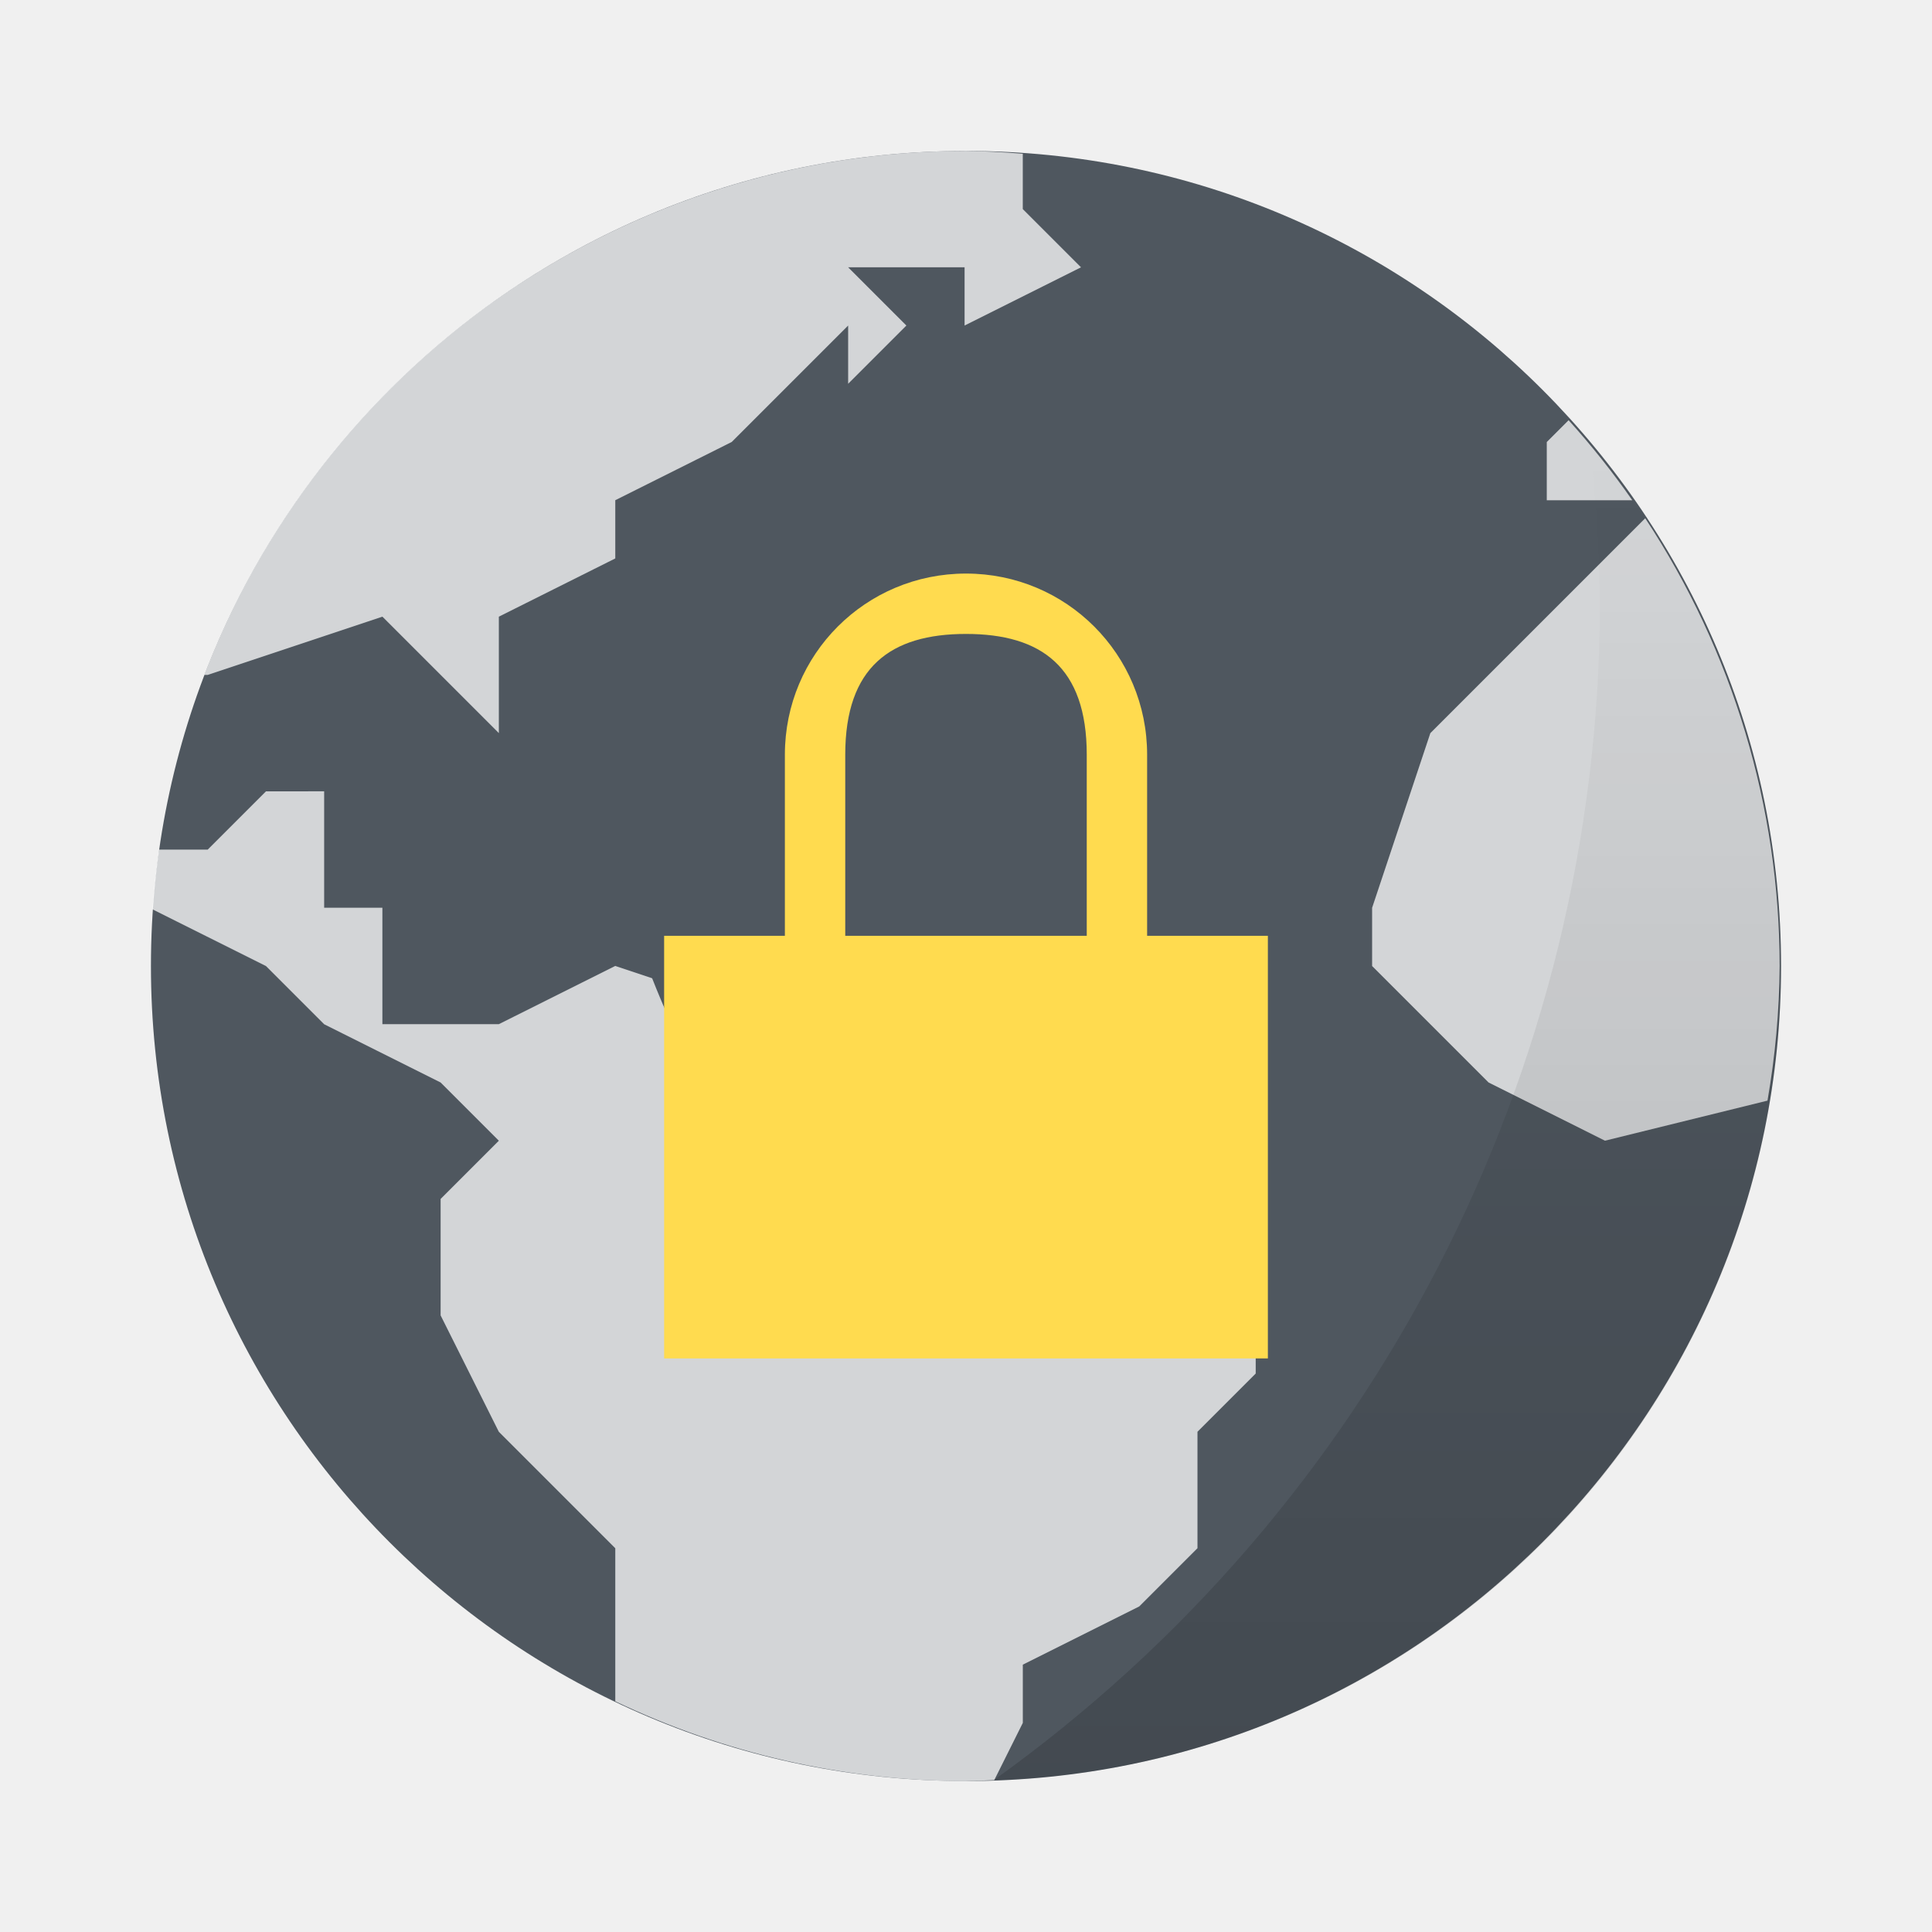
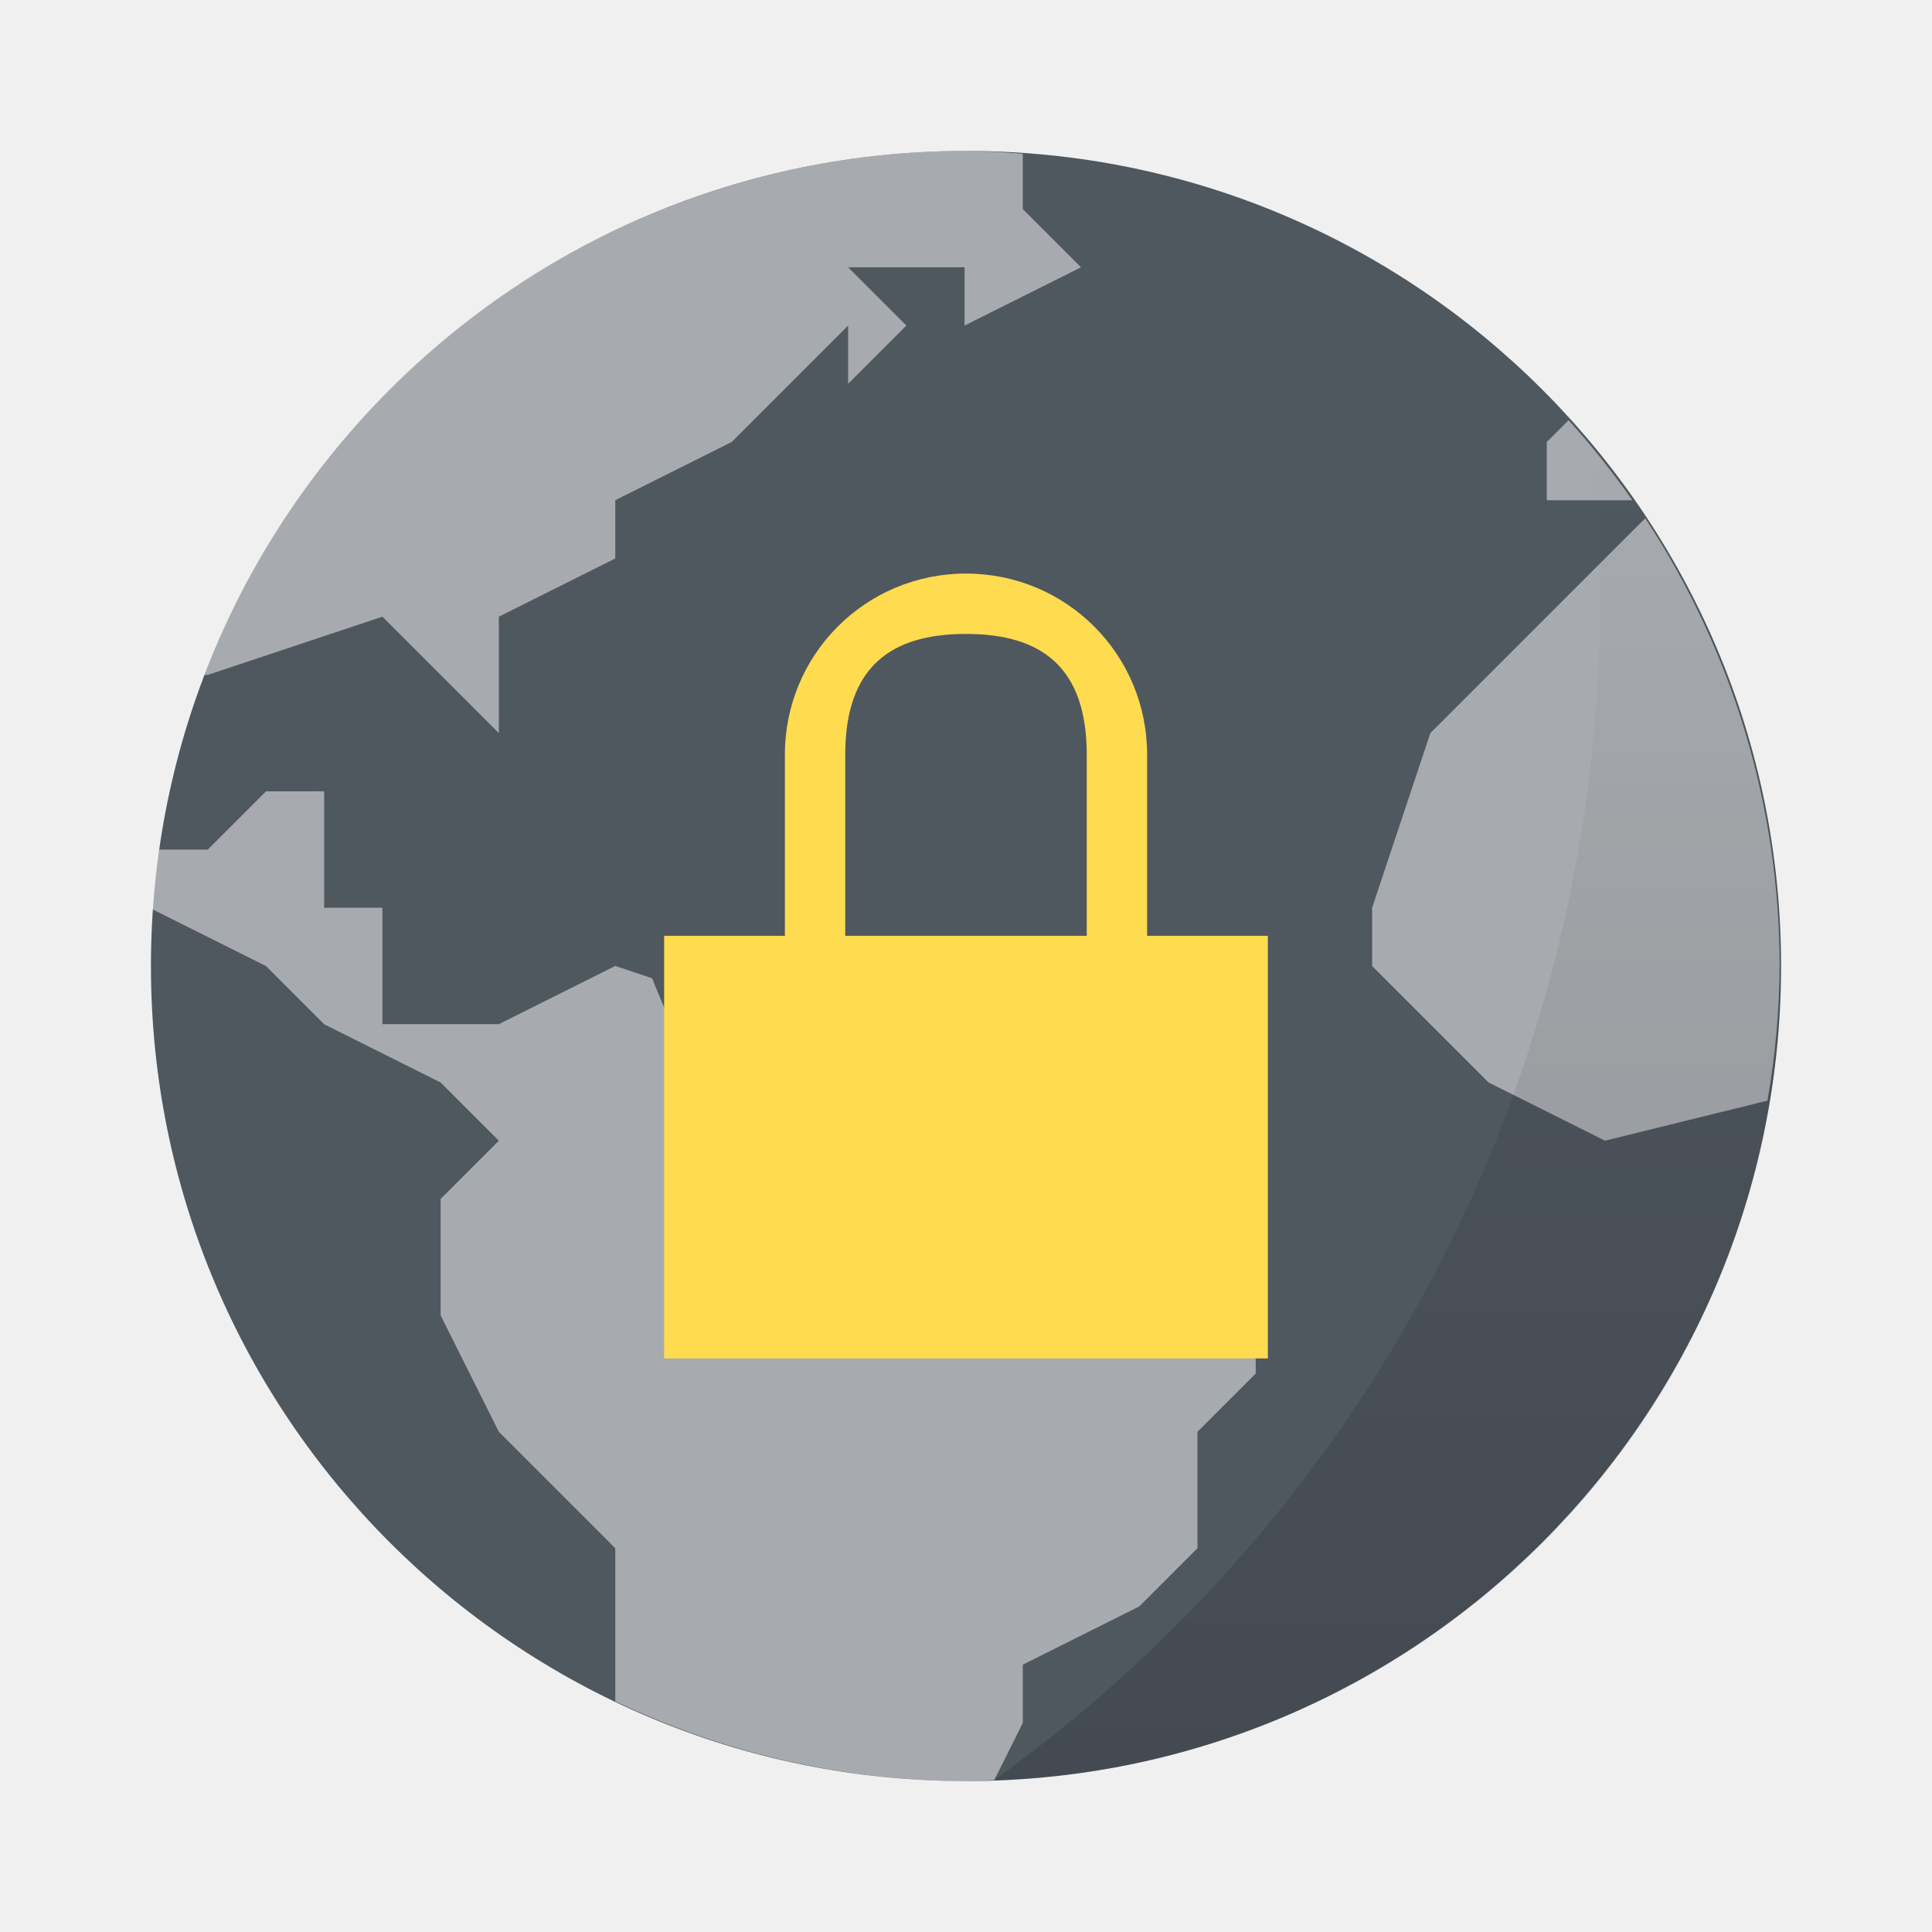
<svg xmlns="http://www.w3.org/2000/svg" width="64" height="64" version="1.1">
  <defs>
    <linearGradient id="a" x1="40" x2="40" y1="59" y2="15" gradientUnits="userSpaceOnUse">
      <stop offset="0" />
      <stop stop-opacity="0" offset="1" />
    </linearGradient>
  </defs>
  <rect x="5" y="5" width="54" height="54" rx="27" fill="#4f575f" />
-   <path d="m31.953 5a27 27 0 0 0-25.185 17.357h0.114l5.786-1.929 3.857 3.857v-3.857l3.857-1.929v-1.929l3.857-1.929 3.857-3.857v1.929l1.929-1.929-1.929-1.929h3.857v1.929l3.857-1.929-1.929-1.929v-1.832a27 27 0 0 0-1.929-0.096zm20.009 8.92-0.723 0.723v1.929h2.833a27 27 0 0 0-2.11-2.652zm2.538 3.248-7.118 7.118-1.929 5.786v1.929l3.857 3.857 3.857 1.929 5.383-1.327a27 27 0 0 0 0.403-4.459 27 27 0 0 0-4.453-14.833zm-45.69 9.047-1.929 1.929h-1.616c-0.096 0.656-0.17 1.313-0.218 1.973v0.004l3.763 1.88 1.929 1.929 3.857 1.929 1.929 1.929-1.929 1.929v3.857l1.929 3.857 3.857 3.857v5.07a27 27 0 0 0 11.571 2.644c0.328-0.006 0.656-0.017 0.984-0.035l0.945-1.894v-1.929l3.857-1.929 1.929-1.929v-3.857l1.929-1.929v-1.929l-1.929-1.929-5.786-1.929-3.857-3.857h-1.929l-1.929-1.929-5.786-1.929-3.857 1.929h-3.857v-3.857h-1.929v-3.857z" fill="#fff" opacity=".75" />
+   <path d="m31.953 5a27 27 0 0 0-25.185 17.357h0.114l5.786-1.929 3.857 3.857v-3.857l3.857-1.929v-1.929l3.857-1.929 3.857-3.857v1.929l1.929-1.929-1.929-1.929h3.857v1.929l3.857-1.929-1.929-1.929v-1.832a27 27 0 0 0-1.929-0.096zm20.009 8.92-0.723 0.723v1.929h2.833a27 27 0 0 0-2.11-2.652zm2.538 3.248-7.118 7.118-1.929 5.786v1.929l3.857 3.857 3.857 1.929 5.383-1.327a27 27 0 0 0 0.403-4.459 27 27 0 0 0-4.453-14.833zm-45.69 9.047-1.929 1.929h-1.616c-0.096 0.656-0.17 1.313-0.218 1.973v0.004l3.763 1.88 1.929 1.929 3.857 1.929 1.929 1.929-1.929 1.929v3.857l1.929 3.857 3.857 3.857v5.07a27 27 0 0 0 11.571 2.644c0.328-0.006 0.656-0.017 0.984-0.035l0.945-1.894v-1.929l3.857-1.929 1.929-1.929v-3.857l1.929-1.929v-1.929l-1.929-1.929-5.786-1.929-3.857-3.857h-1.929l-1.929-1.929-5.786-1.929-3.857 1.929h-3.857v-3.857h-1.929v-3.857z" fill="#fff" opacity=".5" />
  <path d="m32 20.41c2.776 2.352 6.786 3.922 11.98 4.714-0.28 2.528-0.554 4.432-1.206 6.272-1.376 3.866-2.976 6.216-4.41 7.91-2.23 2.62-4.252 3.68-6.364 4.736-2.112-1.056-4.134-2.116-6.36-4.736-1.438-1.694-3.04-4.044-4.414-7.91-0.652-1.84-0.924-3.744-1.206-6.272 5.194-0.792 9.204-2.36 11.98-4.714z" fill="#4f575f" />
  <path d="m52.631 14.553a48 48 0 0 1 0.369 5.445l-45.205 2e-3h45.205a48 48 0 0 1-20.09 38.977c14.532-0.478 26.09-12.324 26.09-26.977 0-6.665-2.395-12.747-6.369-17.447z" fill="url(#a)" opacity=".15" />
  <path d="m32 19c-3.324 0-6 2.676-6 6v6h-4v14h20v-14h-4v-6c0-3.324-2.676-6-6-6zm0 2c2.492 0 4 1.092 4 4v6h-8v-6c0-2.908 1.508-4 4-4z" fill="#ffdb4f" />
</svg>
